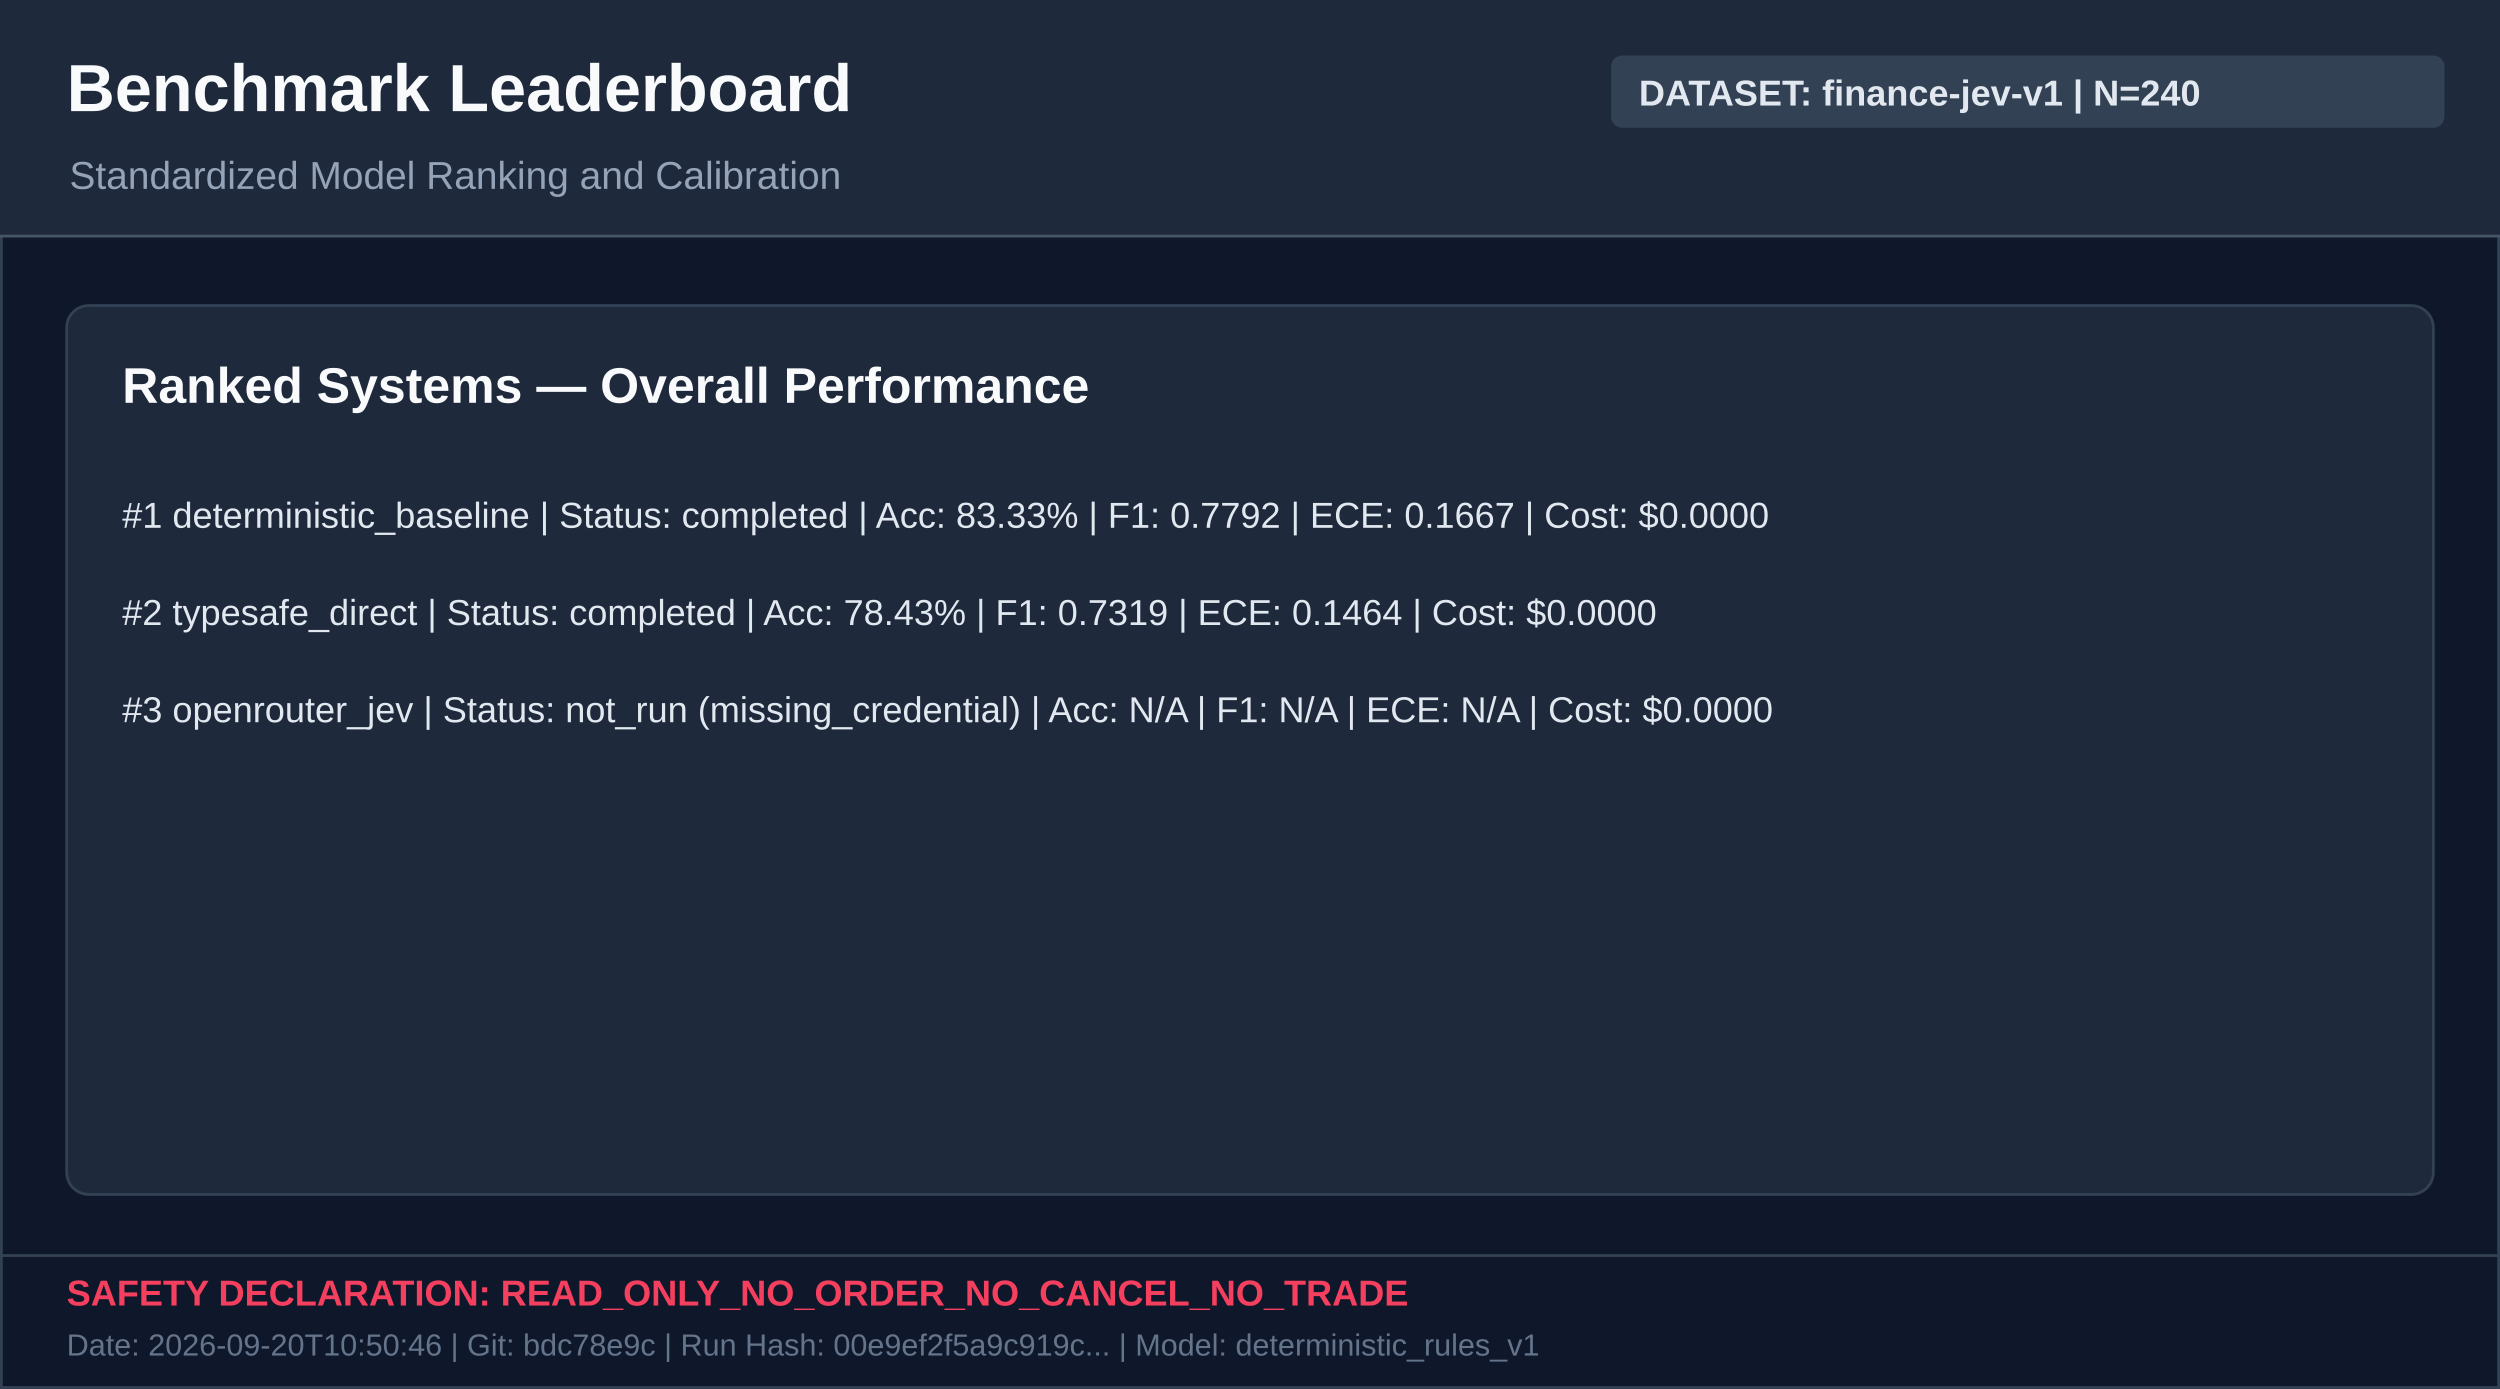
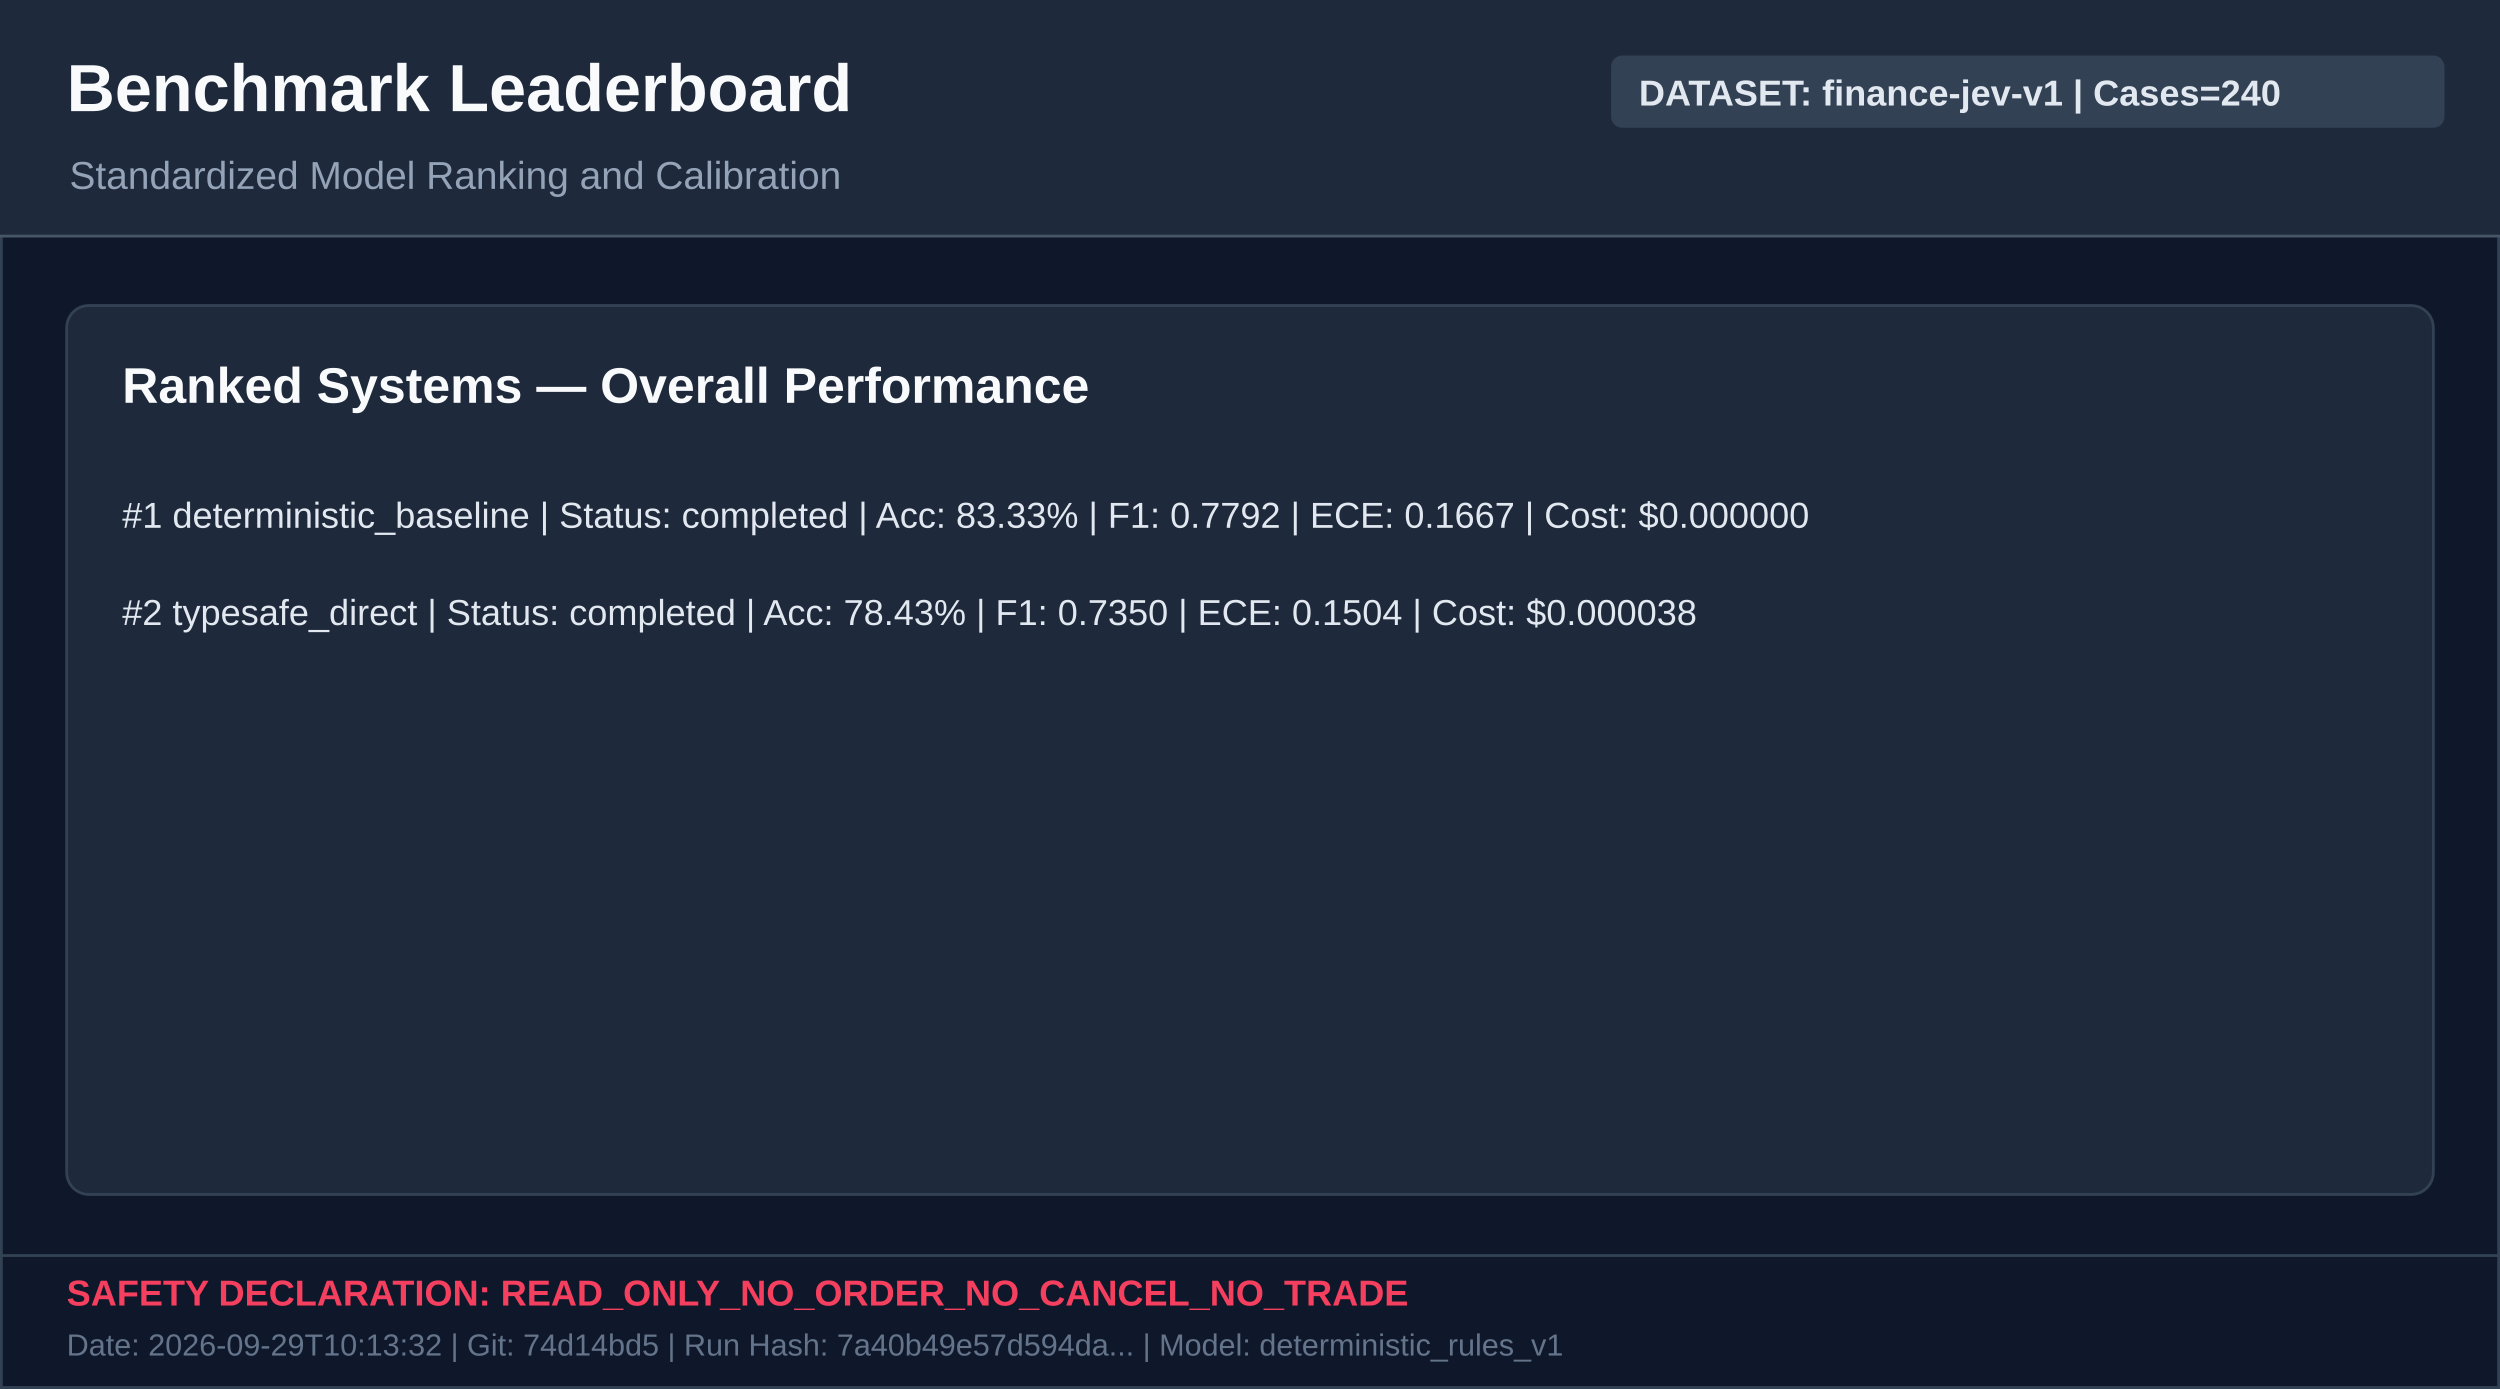
<svg xmlns="http://www.w3.org/2000/svg" width="900" height="500" viewBox="0 0 900 500">
  <style>
    .title { font-family: -apple-system, BlinkMacSystemFont, 'Segoe UI', Arial, sans-serif; font-size: 24px; font-weight: bold; fill: #f8fafc; }
    .subtitle { font-family: -apple-system, BlinkMacSystemFont, 'Segoe UI', Arial, sans-serif; font-size: 14px; fill: #94a3b8; }
    .heading { font-family: -apple-system, BlinkMacSystemFont, 'Segoe UI', Arial, sans-serif; font-size: 18px; font-weight: bold; fill: #f8fafc; }
    .body { font-family: -apple-system, BlinkMacSystemFont, 'Segoe UI', Arial, sans-serif; font-size: 13px; fill: #e2e8f0; }
    .meta { font-family: -apple-system, BlinkMacSystemFont, 'Segoe UI', Arial, sans-serif; font-size: 11px; fill: #64748b; }
    .safety { font-family: -apple-system, BlinkMacSystemFont, 'Segoe UI', Arial, sans-serif; font-size: 13px; font-weight: bold; fill: #f43f5e; }
  </style>
  <rect width="900" height="500" fill="#0f172a" stroke="#334155" stroke-width="2" />
  <rect width="900" height="85" fill="#1e293b" />
  <line x1="0" y1="85" x2="900" y2="85" stroke="#475569" stroke-width="1" />
  <rect x="580" y="20" width="300" height="26" rx="4" fill="#334155" />
-   <text x="590" y="38" class="body" font-weight="bold">DATASET: finance-jev-v1 | N=240</text>
+   <text x="590" y="38" class="body" font-weight="bold">DATASET: finance-jev-v1 | Cases=240</text>
  <text x="24" y="40" class="title">Benchmark Leaderboard</text>
  <text x="25" y="68" class="subtitle">Standardized Model Ranking and Calibration</text>
  <rect x="24" y="110" width="852" height="320" rx="8" fill="#1e293b" stroke="#334155" />
  <text x="44" y="145" class="heading">Ranked Systems — Overall Performance</text>
-   <text x="44" y="190" class="body">#1  deterministic_baseline  |  Status: completed  |  Acc: 83.33%  |  F1: 0.7792  |  ECE: 0.1667  |  Cost: $0.0000</text>
-   <text x="44" y="225" class="body">#2  typesafe_direct  |  Status: completed  |  Acc: 78.43%  |  F1: 0.7319  |  ECE: 0.1464  |  Cost: $0.0000</text>
-   <text x="44" y="260" class="body">#3  openrouter_jev  |  Status: not_run (missing_credential)  |  Acc: N/A  |  F1: N/A  |  ECE: N/A  |  Cost: $0.0000</text>
+   <text x="44" y="190" class="body">#1  deterministic_baseline  |  Status: completed  |  Acc: 83.33%  |  F1: 0.7792  |  ECE: 0.1667  |  Cost: $0.000000</text>
+   <text x="44" y="225" class="body">#2  typesafe_direct  |  Status: completed  |  Acc: 78.43%  |  F1: 0.7350  |  ECE: 0.1504  |  Cost: $0.000038</text>
  <line x1="0" y1="452" x2="900" y2="452" stroke="#334155" stroke-width="1" />
  <text x="24" y="470" class="safety">SAFETY DECLARATION: READ_ONLY_NO_ORDER_NO_CANCEL_NO_TRADE</text>
-   <text x="24" y="488" class="meta">Date: 2026-09-20T10:50:46 | Git: bdc78e9c | Run Hash: 00e9ef2f5a9c919c... | Model: deterministic_rules_v1</text>
+   <text x="24" y="488" class="meta">Date: 2026-09-29T10:13:32 | Git: 74d14bd5 | Run Hash: 7a40b49e57d594da... | Model: deterministic_rules_v1</text>
</svg>
